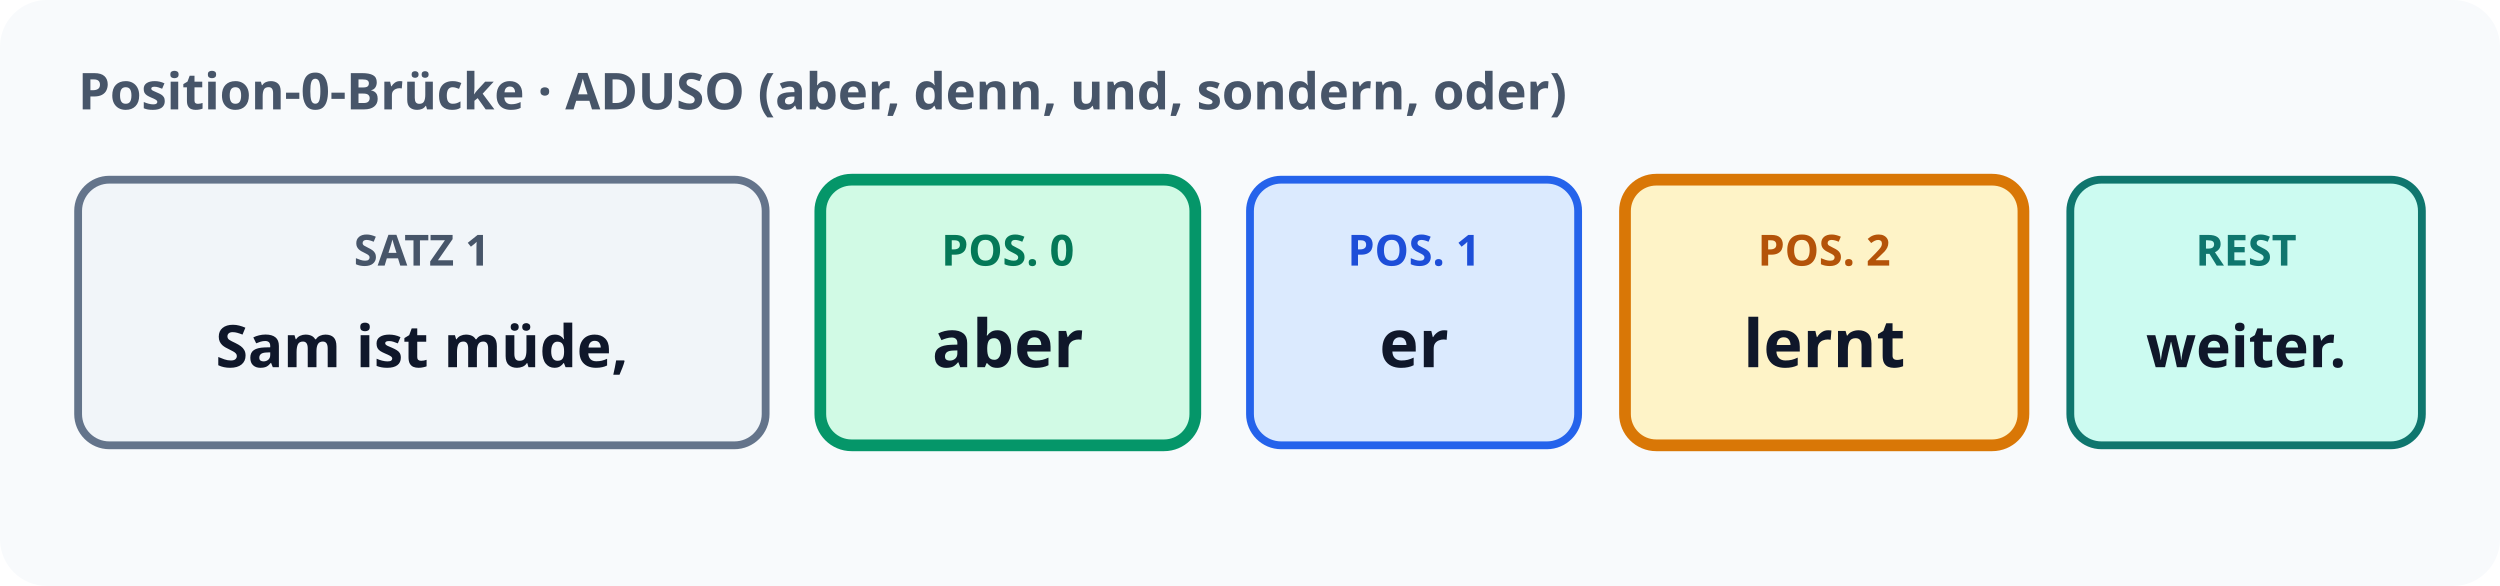
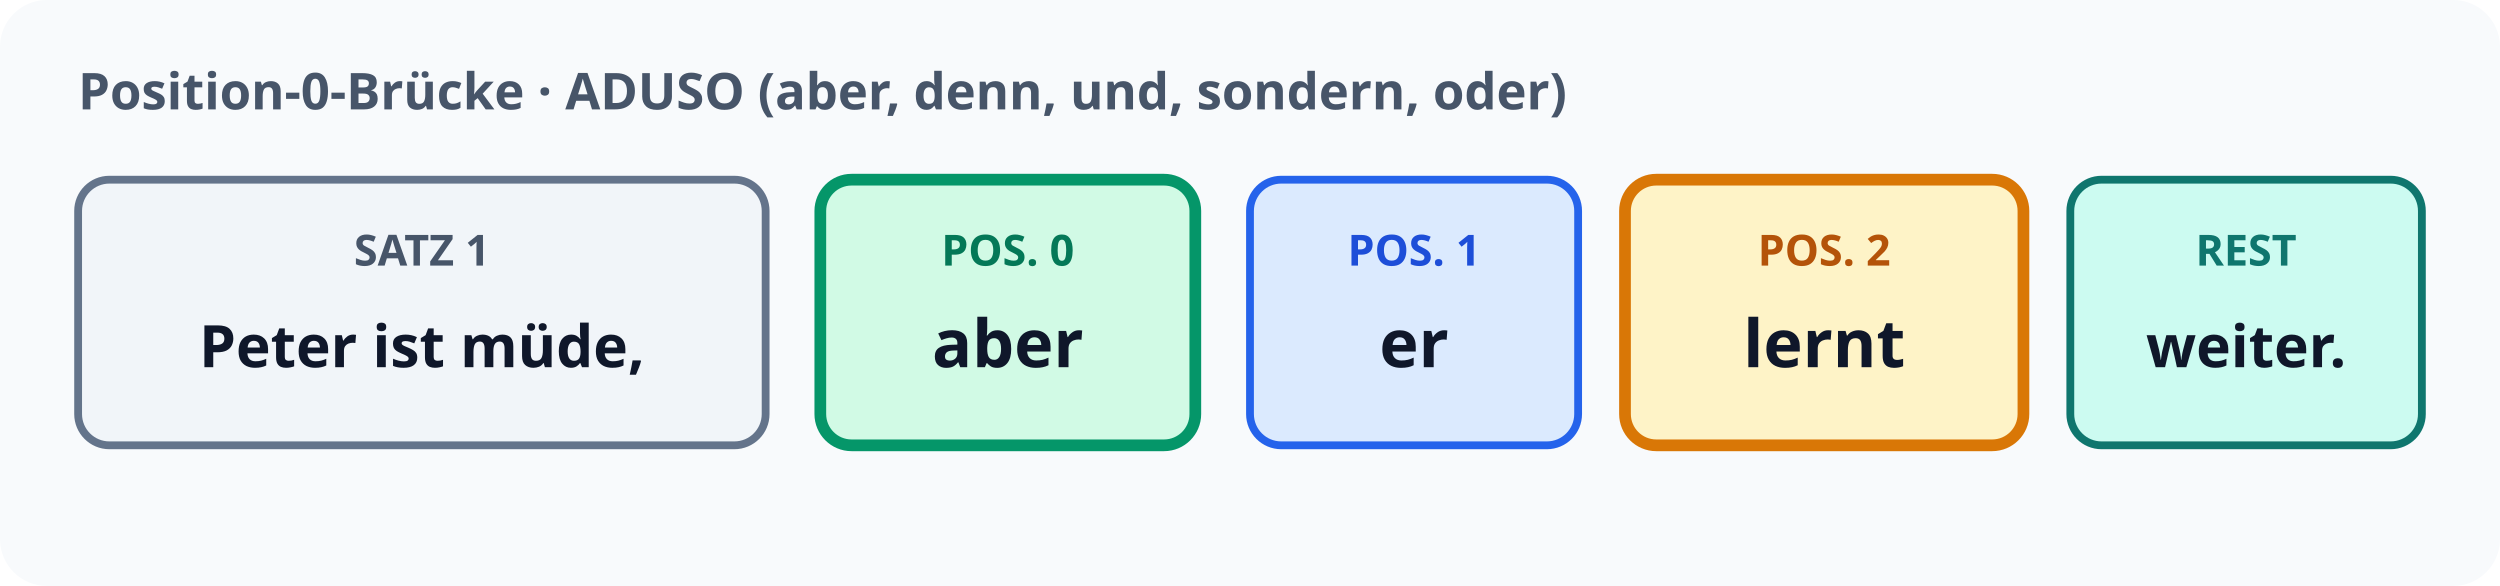
<svg xmlns="http://www.w3.org/2000/svg" viewBox="0 0 640 150" width="640" height="150" role="img">
  <rect width="640" height="150" rx="12" fill="#F8FAFC" />
  <text x="20" y="28" font-family="system-ui, sans-serif" font-size="13" font-weight="700" fill="#475569">Position-0-Brücke · ADUSO (aber, denn, und, sondern, oder)</text>
  <rect x="20" y="46" width="176" height="68" rx="8" fill="#F1F5F9" stroke="#64748B" stroke-width="2" />
  <text x="108" y="68" text-anchor="middle" font-family="system-ui, sans-serif" font-size="11" font-weight="700" fill="#475569">SATZ 1</text>
-   <text x="108" y="94" text-anchor="middle" font-family="system-ui, sans-serif" font-size="15" font-weight="700" fill="#0F172A">Sam ist müde,</text>
+   <text x="108" y="94" text-anchor="middle" font-family="system-ui, sans-serif" font-size="15" font-weight="700" fill="#0F172A">Peter ist müde,</text>
  <rect x="210" y="46" width="96" height="68" rx="8" fill="#D1FAE5" stroke="#059669" stroke-width="3" />
  <text x="258" y="68" text-anchor="middle" font-family="system-ui, sans-serif" font-size="11" font-weight="700" fill="#047857">POS. 0</text>
  <text x="258" y="94" text-anchor="middle" font-family="system-ui, sans-serif" font-size="17" font-weight="700" fill="#0F172A">aber</text>
  <rect x="320" y="46" width="84" height="68" rx="8" fill="#DBEAFE" stroke="#2563EB" stroke-width="2" />
  <text x="362" y="68" text-anchor="middle" font-family="system-ui, sans-serif" font-size="11" font-weight="700" fill="#1D4ED8">POS. 1</text>
  <text x="362" y="94" text-anchor="middle" font-family="system-ui, sans-serif" font-size="17" font-weight="700" fill="#0F172A">er</text>
  <rect x="416" y="46" width="102" height="68" rx="8" fill="#FEF3C7" stroke="#D97706" stroke-width="3" />
  <text x="467" y="68" text-anchor="middle" font-family="system-ui, sans-serif" font-size="11" font-weight="700" fill="#B45309">POS. 2</text>
  <text x="467" y="94" text-anchor="middle" font-family="system-ui, sans-serif" font-size="17" font-weight="700" fill="#0F172A">lernt</text>
  <rect x="530" y="46" width="90" height="68" rx="8" fill="#CCFBF1" stroke="#0F766E" stroke-width="2" />
  <text x="575" y="68" text-anchor="middle" font-family="system-ui, sans-serif" font-size="11" font-weight="700" fill="#0F766E">REST</text>
  <text x="575" y="94" text-anchor="middle" font-family="system-ui, sans-serif" font-size="15" font-weight="700" fill="#0F172A">weiter.</text>
</svg>
